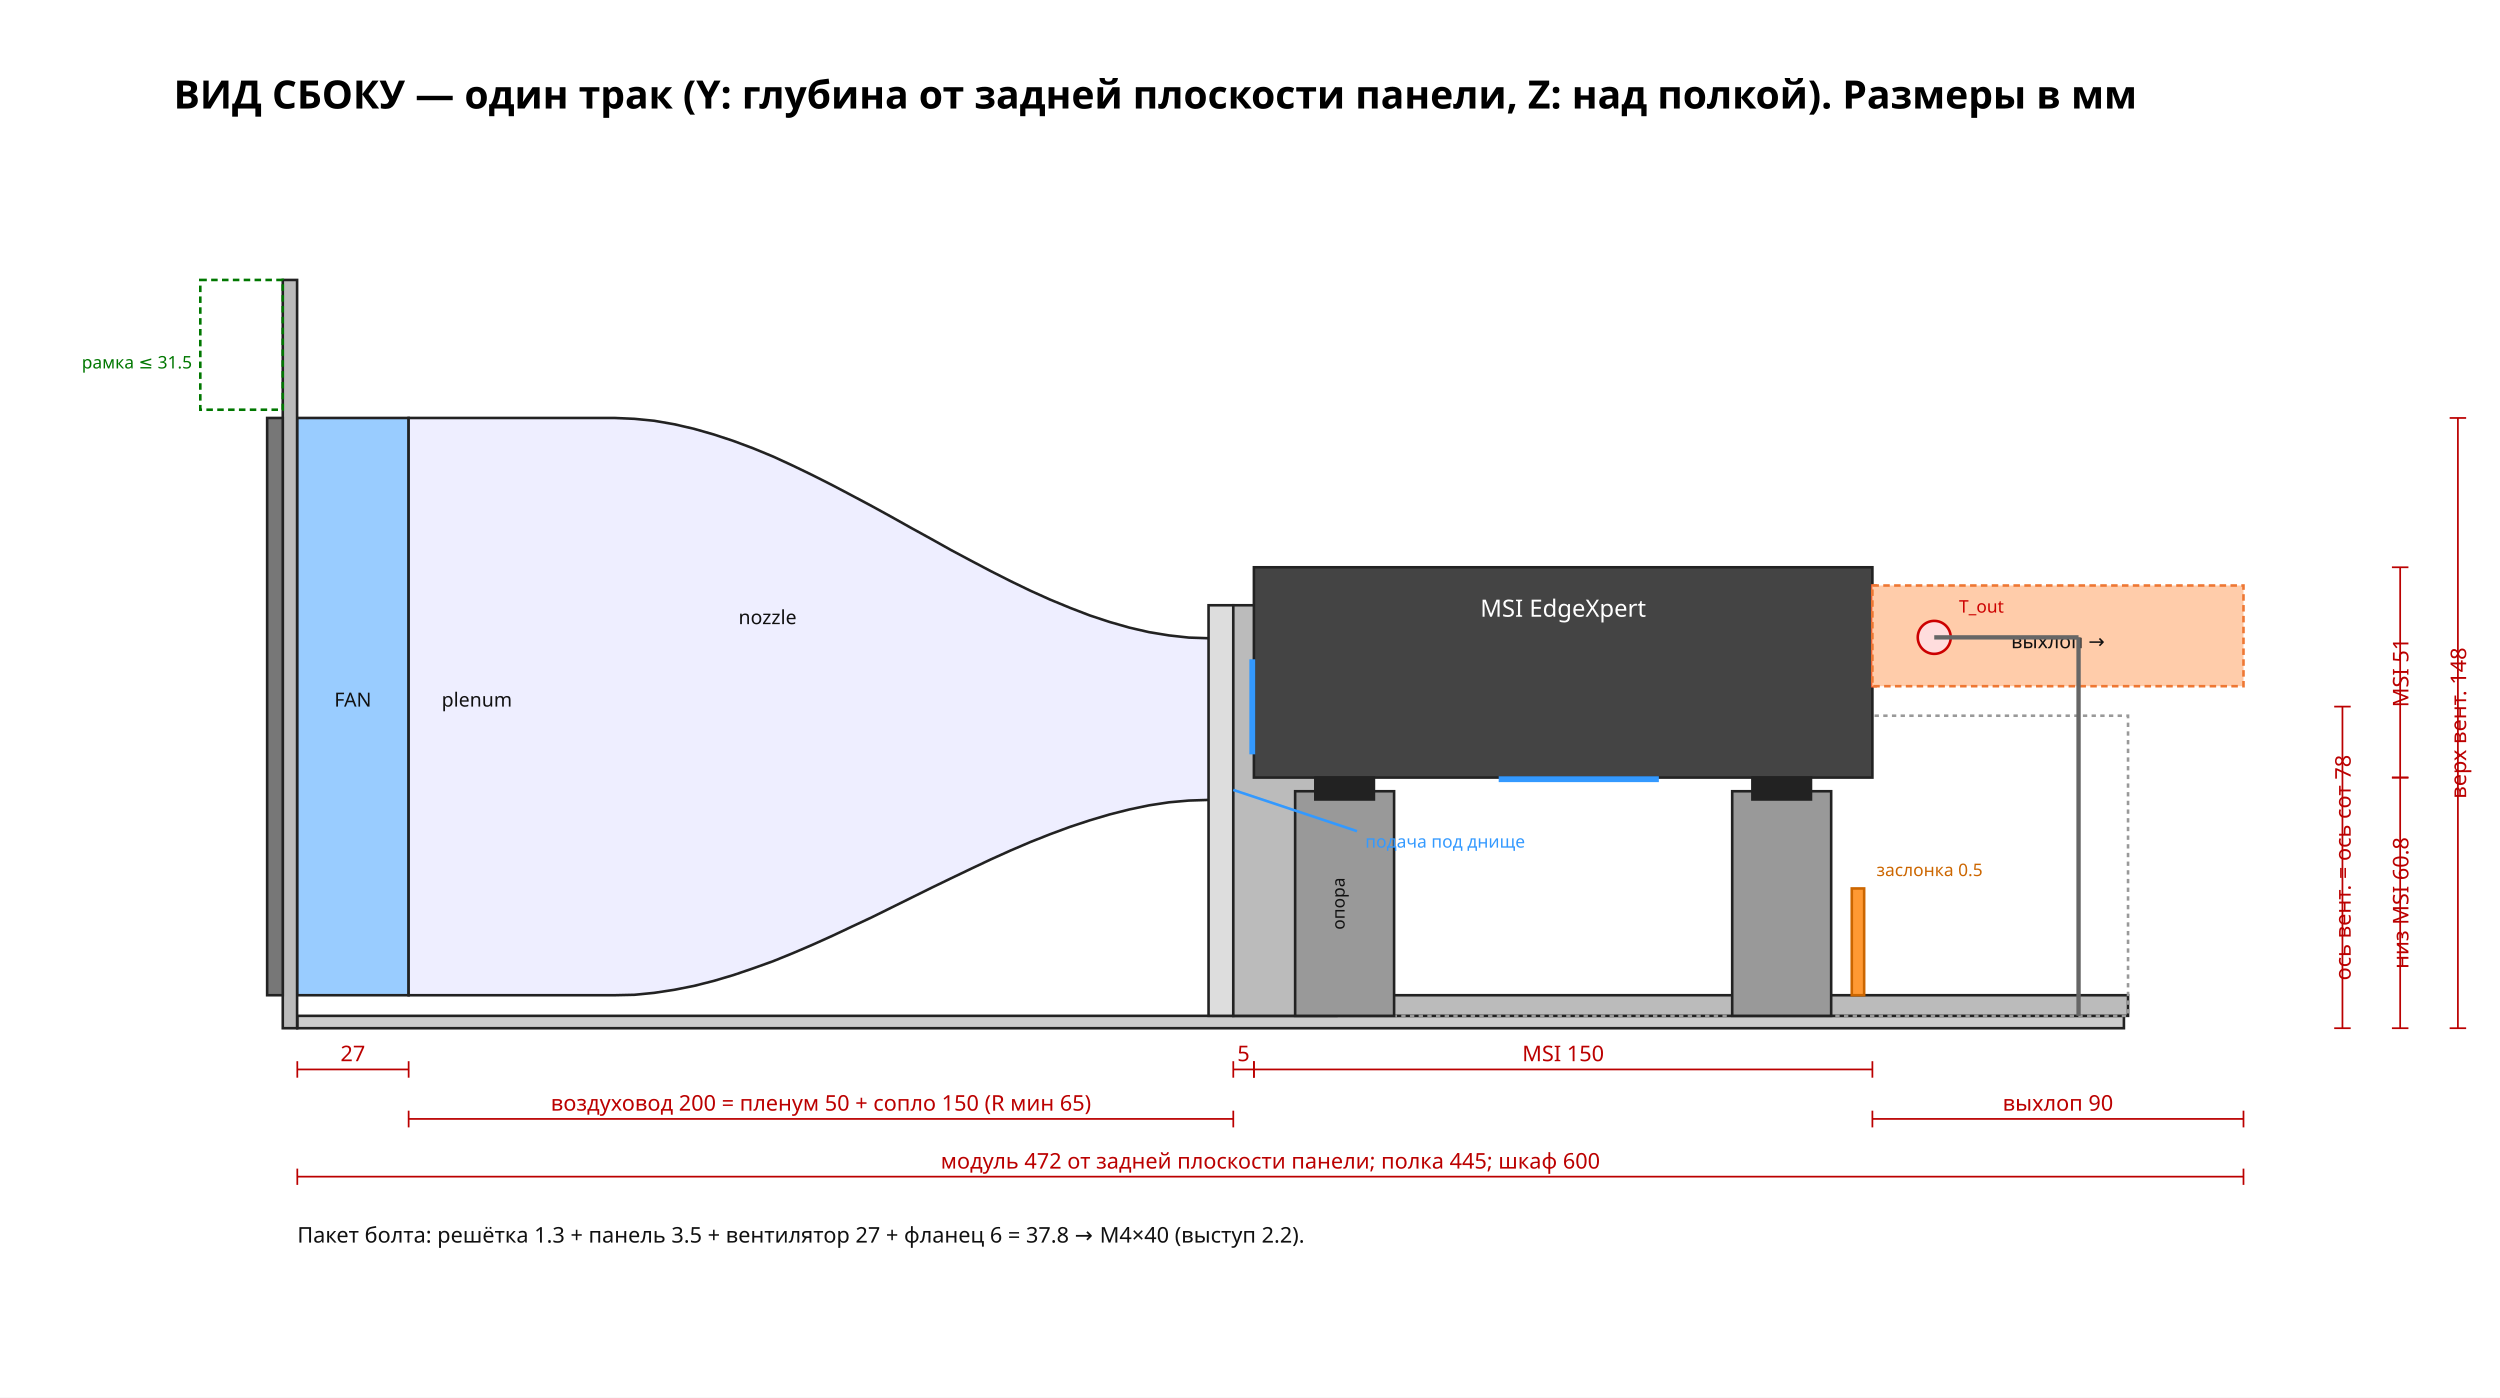
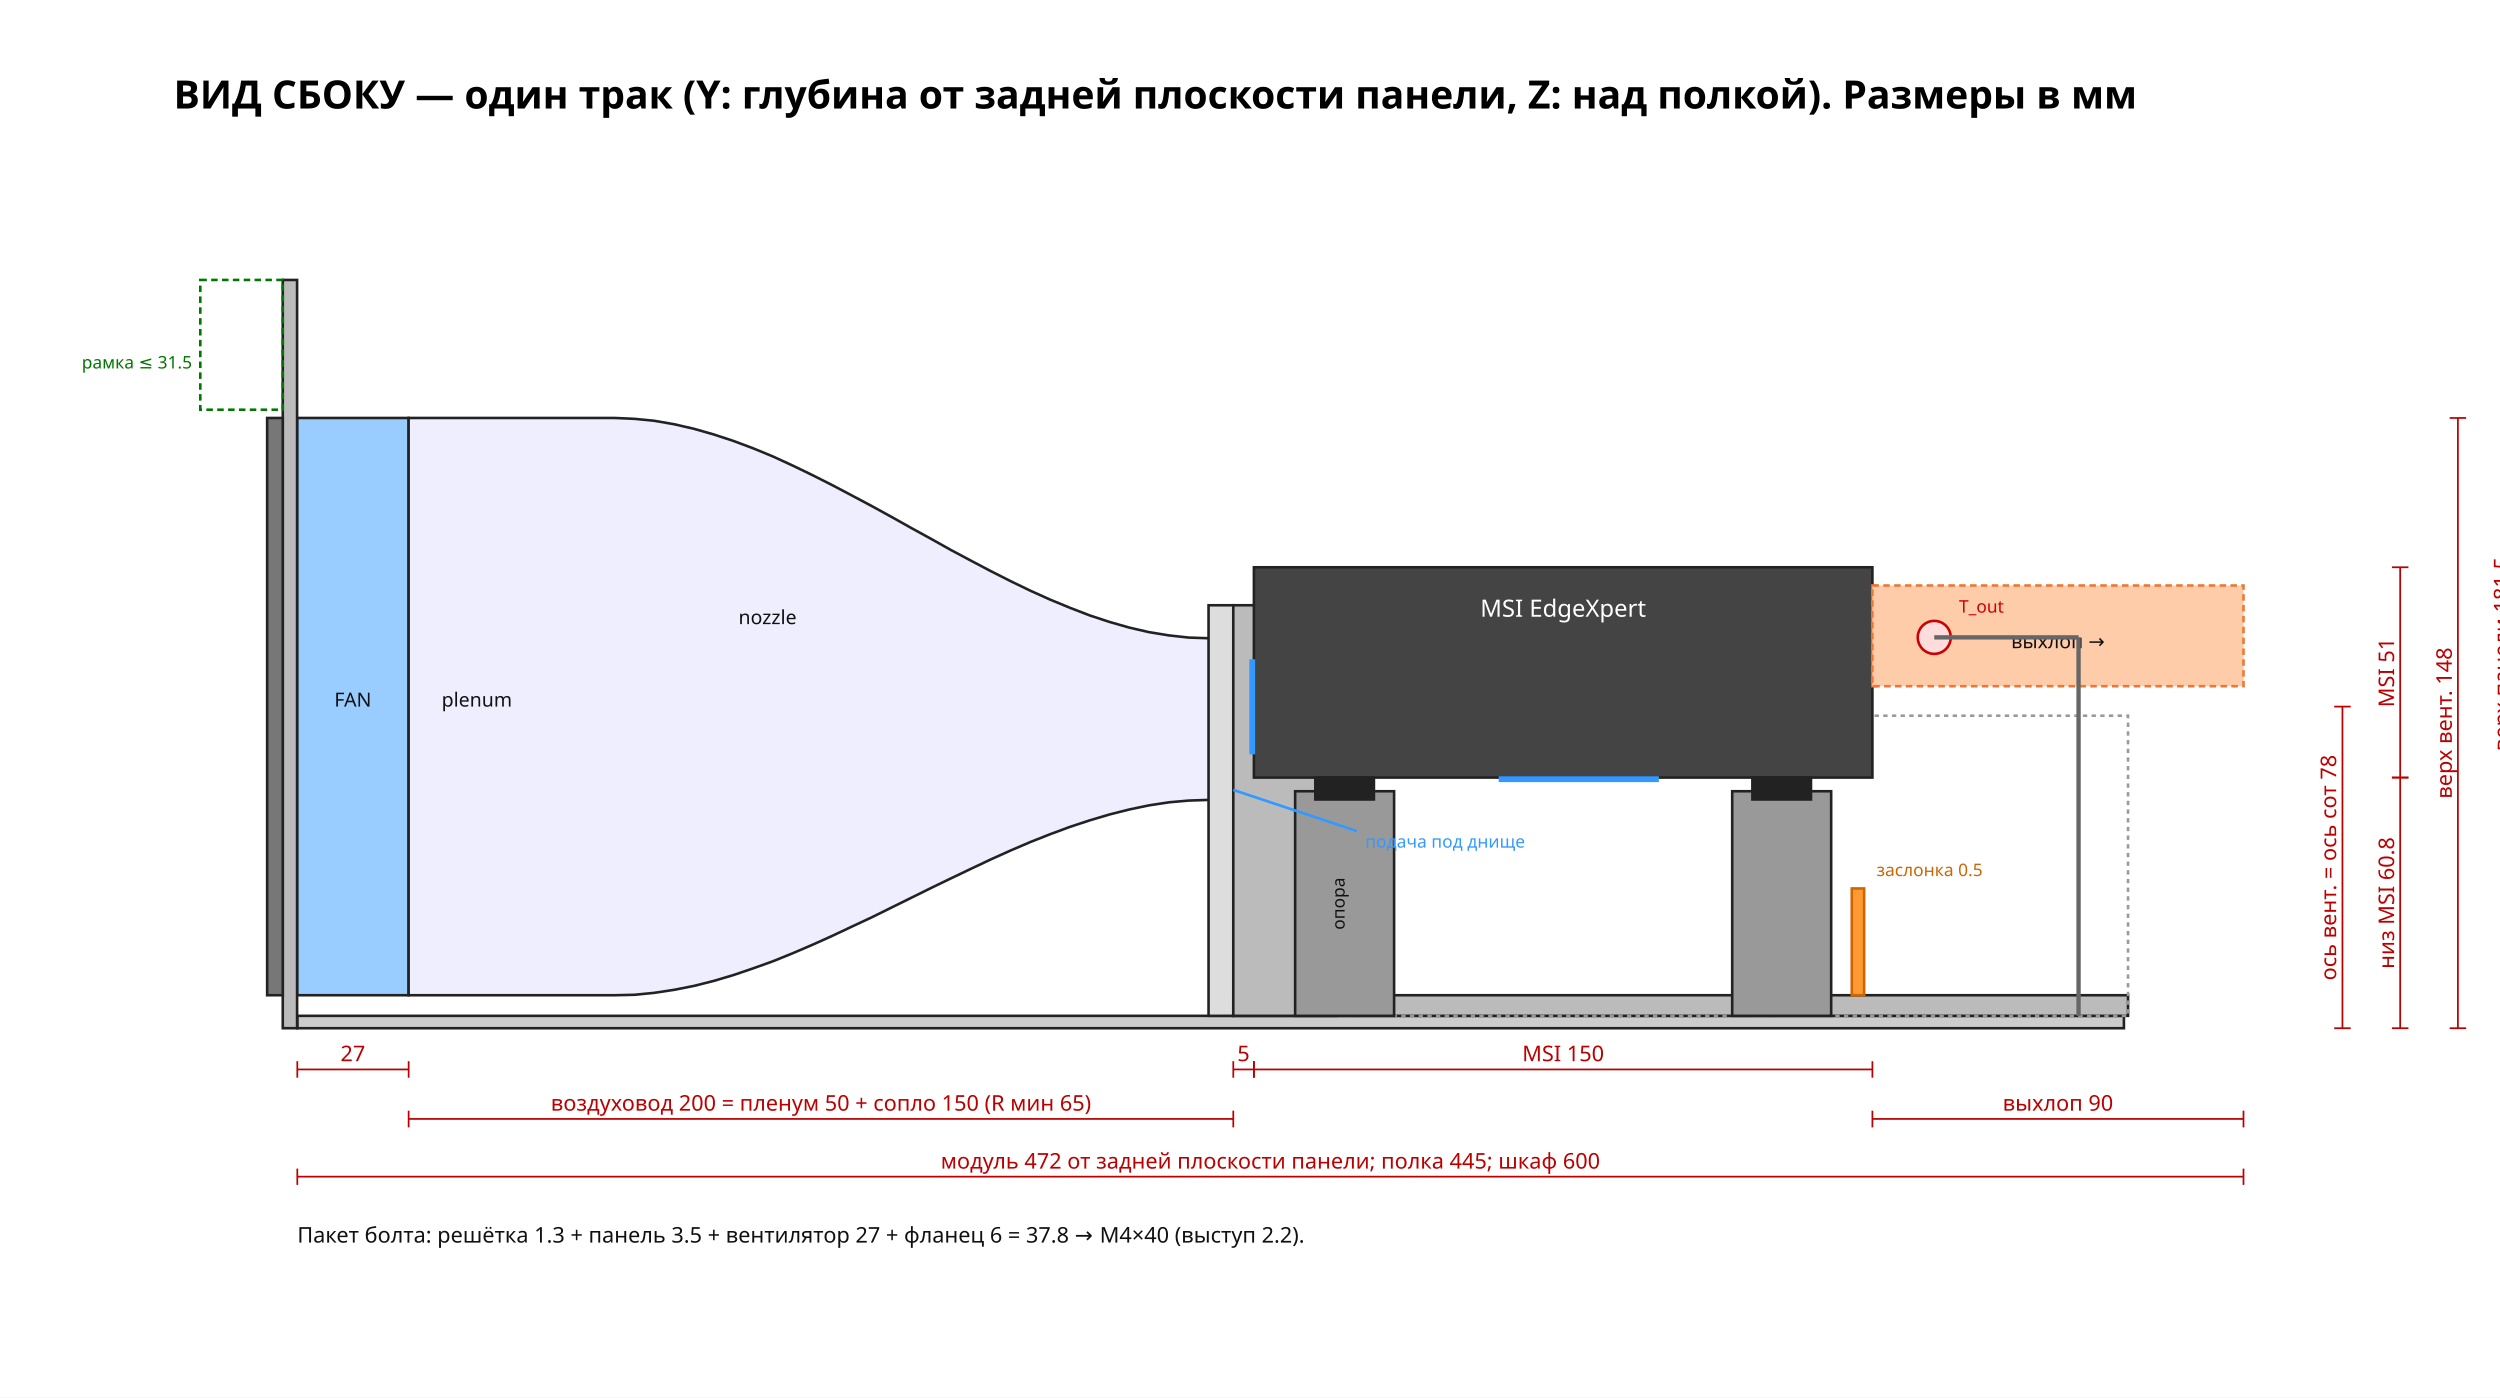
<svg xmlns="http://www.w3.org/2000/svg" width="1152" height="644" viewBox="0 0 1152 644">
  <rect width="100%" height="100%" fill="#fff" />
  <text x="80" y="50" font-size="18" font-family="sans-serif" font-weight="bold">ВИД СБОКУ — один трак (Y: глубина от задней плоскости панели, Z: над полкой). Размеры в мм</text>
  <rect x="137.0" y="468.1" width="841.7" height="5.7" stroke="#222" fill="#ccc" stroke-width="1.2" />
  <rect x="130.3" y="129.0" width="6.6" height="344.8" stroke="#222" fill="#bbb" stroke-width="1.2" />
  <rect x="123.1" y="192.6" width="7.2" height="266.0" stroke="#222" fill="#777" stroke-width="1.2" />
  <rect x="137.0" y="192.6" width="51.3" height="266.0" stroke="#222" fill="#9cf" stroke-width="1.2" />
  <text x="162.6" y="325.6" font-size="9" font-family="sans-serif" text-anchor="middle" fill="#111">FAN</text>
  <rect x="92.3" y="129.0" width="38.0" height="59.8" stroke="#070" fill="none" stroke-width="1.2" stroke-dasharray="3,2" />
  <text x="88.5" y="169.8" font-size="8" font-family="sans-serif" text-anchor="end" fill="#070">рамка ≤ 31.5</text>
  <polygon points="188.3,192.6 283.3,192.6 292.4,193.0 301.5,193.9 310.7,195.5 319.8,197.6 328.9,200.2 338.0,203.2 347.1,206.6 356.3,210.4 365.4,214.6 374.5,219.0 383.6,223.6 392.7,228.4 401.9,233.3 411.0,238.3 420.1,243.4 429.2,248.4 438.3,253.5 447.5,258.4 456.6,263.2 465.7,267.8 474.8,272.2 483.9,276.3 493.1,280.1 502.2,283.6 511.3,286.6 520.4,289.2 529.5,291.3 538.7,292.8 547.8,293.8 556.9,294.1 568.3,294.1 568.3,368.6 556.9,368.6 547.8,368.9 538.7,369.7 529.5,371.1 520.4,373.0 511.3,375.3 502.2,378.0 493.1,381.0 483.9,384.4 474.8,388.0 465.7,391.9 456.6,396.0 447.5,400.3 438.3,404.7 429.2,409.1 420.1,413.6 411.0,418.1 401.9,422.6 392.7,426.9 383.6,431.2 374.5,435.3 365.4,439.2 356.3,442.9 347.1,446.2 338.0,449.3 328.9,452.0 319.8,454.3 310.7,456.1 301.5,457.5 292.4,458.4 283.3,458.6 188.3,458.6" stroke="#222" fill="#eef" stroke-width="1.2" />
  <text x="203.5" y="325.6" font-size="9" font-family="sans-serif" text-anchor="start" fill="#111">plenum</text>
  <text x="340.3" y="287.6" font-size="9" font-family="sans-serif" text-anchor="start" fill="#111">nozzle</text>
  <rect x="556.9" y="278.9" width="11.4" height="189.2" stroke="#222" fill="#ddd" stroke-width="1.2" />
  <rect x="568.3" y="458.6" width="412.3" height="9.5" stroke="#222" fill="#bbb" stroke-width="1.2" />
  <rect x="568.3" y="278.9" width="47.5" height="189.2" stroke="#222" fill="#bbb" stroke-width="1.2" />
  <rect x="615.8" y="329.8" width="364.8" height="138.3" stroke="#999" fill="none" stroke-width="1.2" stroke-dasharray="2,2" />
  <rect x="596.8" y="364.6" width="45.6" height="103.5" stroke="#222" fill="#999" stroke-width="1.2" />
  <rect x="798.2" y="364.6" width="45.6" height="103.5" stroke="#222" fill="#999" stroke-width="1.2" />
  <text x="619.6" y="416.4" font-size="8" font-family="sans-serif" text-anchor="middle" fill="#111" transform="rotate(-90 619.6 416.4)">опора</text>
  <rect x="853.3" y="409.4" width="5.7" height="49.2" stroke="#c60" fill="#f93" stroke-width="1.2" />
  <text x="864.7" y="403.7" font-size="8" font-family="sans-serif" text-anchor="start" fill="#c60">заслонка 0.5</text>
  <rect x="577.8" y="261.4" width="285.0" height="96.9" stroke="#222" fill="#444" stroke-width="1.2" />
  <rect x="576.3" y="304.4" width="1.5" height="42.6" stroke="#39f" fill="#39f" stroke-width="1.2" />
  <rect x="862.8" y="269.8" width="1.5" height="46.4" stroke="#f63" fill="#f63" stroke-width="1.2" />
  <rect x="606.1" y="358.3" width="27.0" height="10.1" stroke="#222" fill="#222" stroke-width="1.2" />
  <rect x="807.5" y="358.3" width="27.0" height="10.1" stroke="#222" fill="#222" stroke-width="1.2" />
  <rect x="691.2" y="358.3" width="72.6" height="1.5" stroke="#39f" fill="#39f" stroke-width="1.2" />
  <text x="720.3" y="284.2" font-size="11" font-family="sans-serif" text-anchor="middle" fill="#fff">MSI EdgeXpert</text>
  <rect x="862.8" y="269.8" width="171.0" height="46.4" stroke="#e73" fill="#fca" stroke-width="1.2" stroke-dasharray="3,2" />
  <text x="948.3" y="298.7" font-size="9" font-family="sans-serif" text-anchor="middle" fill="#111">выхлоп →</text>
  <circle cx="891.3" cy="293.7" r="7.6" stroke="#c00" fill="#fdd" stroke-width="1.2" />
  <text x="902.7" y="282.3" font-size="8" font-family="sans-serif" text-anchor="start" fill="#c00">T_out</text>
  <line x1="957.8" y1="468.1" x2="957.8" y2="293.7" stroke="#666" stroke-width="2" />
  <line x1="891.3" y1="293.7" x2="957.8" y2="293.7" stroke="#666" stroke-width="2" />
  <line x1="568.3" y1="364.0" x2="625.3" y2="383.0" stroke="#39f" stroke-width="1.2" />
  <text x="629.1" y="390.6" font-size="8" font-family="sans-serif" text-anchor="start" fill="#39f">подача под днище</text>
  <line x1="1079.4" y1="473.8" x2="1079.4" y2="325.6" stroke="#b00" stroke-width="0.8" />
  <line x1="1075.6" y1="473.8" x2="1083.2" y2="473.8" stroke="#b00" stroke-width="0.8" />
  <line x1="1075.6" y1="325.6" x2="1083.2" y2="325.6" stroke="#b00" stroke-width="0.8" />
-   <text x="1083.2" y="399.8" font-size="10" font-family="sans-serif" text-anchor="middle" fill="#b00" transform="rotate(-90 1083.2 399.8)">ось вент. = ось сот 78</text>
+   <text x="1076.5" y="399.8" font-size="10" font-family="sans-serif" text-anchor="middle" fill="#b00" transform="rotate(-90 1076.5 399.8)">ось вент. = ось сот 78</text>
  <line x1="1106.0" y1="473.8" x2="1106.0" y2="358.3" stroke="#b00" stroke-width="0.8" />
  <line x1="1102.2" y1="473.8" x2="1109.8" y2="473.8" stroke="#b00" stroke-width="0.8" />
  <line x1="1102.2" y1="358.3" x2="1109.8" y2="358.3" stroke="#b00" stroke-width="0.8" />
-   <text x="1109.8" y="416.1" font-size="10" font-family="sans-serif" text-anchor="middle" fill="#b00" transform="rotate(-90 1109.8 416.1)">низ MSI 60.8</text>
+   <text x="1103.2" y="416.1" font-size="10" font-family="sans-serif" text-anchor="middle" fill="#b00" transform="rotate(-90 1103.2 416.1)">низ MSI 60.8</text>
  <line x1="1106.0" y1="358.3" x2="1106.0" y2="261.4" stroke="#b00" stroke-width="0.8" />
  <line x1="1102.2" y1="358.3" x2="1109.8" y2="358.3" stroke="#b00" stroke-width="0.8" />
  <line x1="1102.2" y1="261.4" x2="1109.8" y2="261.4" stroke="#b00" stroke-width="0.8" />
-   <text x="1109.8" y="309.9" font-size="10" font-family="sans-serif" text-anchor="middle" fill="#b00" transform="rotate(-90 1109.8 309.9)">MSI 51</text>
+   <text x="1103.2" y="309.9" font-size="10" font-family="sans-serif" text-anchor="middle" fill="#b00" transform="rotate(-90 1103.2 309.9)">MSI 51</text>
  <line x1="1132.6" y1="473.8" x2="1132.6" y2="192.6" stroke="#b00" stroke-width="0.8" />
  <line x1="1128.8" y1="473.8" x2="1136.4" y2="473.8" stroke="#b00" stroke-width="0.8" />
  <line x1="1128.8" y1="192.6" x2="1136.4" y2="192.6" stroke="#b00" stroke-width="0.8" />
-   <text x="1136.4" y="333.2" font-size="10" font-family="sans-serif" text-anchor="middle" fill="#b00" transform="rotate(-90 1136.4 333.2)">верх вент. 148</text>
+   <text x="1129.8" y="333.2" font-size="10" font-family="sans-serif" text-anchor="middle" fill="#b00" transform="rotate(-90 1129.8 333.2)">верх вент. 148</text>
  <line x1="1159.2" y1="473.8" x2="1159.2" y2="129.0" stroke="#b00" stroke-width="0.8" />
  <line x1="1155.4" y1="473.8" x2="1163.0" y2="473.8" stroke="#b00" stroke-width="0.8" />
  <line x1="1155.4" y1="129.0" x2="1163.0" y2="129.0" stroke="#b00" stroke-width="0.8" />
-   <text x="1163.0" y="301.4" font-size="10" font-family="sans-serif" text-anchor="middle" fill="#b00" transform="rotate(-90 1163.0 301.4)">верх панели 181.5</text>
+   <text x="1156.3" y="301.4" font-size="10" font-family="sans-serif" text-anchor="middle" fill="#b00" transform="rotate(-90 1156.3 301.4)">верх панели 181.5</text>
  <line x1="137.0" y1="492.8" x2="188.3" y2="492.8" stroke="#b00" stroke-width="0.8" />
  <line x1="137.0" y1="496.6" x2="137.0" y2="489.0" stroke="#b00" stroke-width="0.8" />
  <line x1="188.3" y1="496.6" x2="188.3" y2="489.0" stroke="#b00" stroke-width="0.8" />
  <text x="162.6" y="489.0" font-size="10" font-family="sans-serif" text-anchor="middle" fill="#b00">27</text>
  <line x1="188.3" y1="515.6" x2="568.3" y2="515.6" stroke="#b00" stroke-width="0.8" />
  <line x1="188.3" y1="519.5" x2="188.3" y2="511.8" stroke="#b00" stroke-width="0.8" />
  <line x1="568.3" y1="519.5" x2="568.3" y2="511.8" stroke="#b00" stroke-width="0.8" />
  <text x="378.3" y="511.8" font-size="10" font-family="sans-serif" text-anchor="middle" fill="#b00">воздуховод 200 = пленум 50 + сопло 150 (R мин 65)</text>
  <line x1="568.3" y1="492.8" x2="577.8" y2="492.8" stroke="#b00" stroke-width="0.8" />
  <line x1="568.3" y1="496.6" x2="568.3" y2="489.0" stroke="#b00" stroke-width="0.8" />
  <line x1="577.8" y1="496.6" x2="577.8" y2="489.0" stroke="#b00" stroke-width="0.8" />
  <text x="573.0" y="489.0" font-size="10" font-family="sans-serif" text-anchor="middle" fill="#b00">5</text>
  <line x1="577.8" y1="492.8" x2="862.8" y2="492.8" stroke="#b00" stroke-width="0.8" />
  <line x1="577.8" y1="496.6" x2="577.8" y2="489.0" stroke="#b00" stroke-width="0.8" />
  <line x1="862.8" y1="496.6" x2="862.8" y2="489.0" stroke="#b00" stroke-width="0.8" />
  <text x="720.3" y="489.0" font-size="10" font-family="sans-serif" text-anchor="middle" fill="#b00">MSI 150</text>
  <line x1="862.8" y1="515.6" x2="1033.8" y2="515.6" stroke="#b00" stroke-width="0.8" />
  <line x1="862.8" y1="519.5" x2="862.8" y2="511.8" stroke="#b00" stroke-width="0.8" />
  <line x1="1033.8" y1="519.5" x2="1033.8" y2="511.8" stroke="#b00" stroke-width="0.8" />
  <text x="948.3" y="511.8" font-size="10" font-family="sans-serif" text-anchor="middle" fill="#b00">выхлоп 90</text>
  <line x1="137.0" y1="542.2" x2="1033.8" y2="542.2" stroke="#b00" stroke-width="0.8" />
  <line x1="137.0" y1="546.0" x2="137.0" y2="538.5" stroke="#b00" stroke-width="0.8" />
  <line x1="1033.8" y1="546.0" x2="1033.8" y2="538.5" stroke="#b00" stroke-width="0.8" />
  <text x="585.4" y="538.5" font-size="10" font-family="sans-serif" text-anchor="middle" fill="#b00">модуль 472 от задней плоскости панели; полка 445; шкаф 600</text>
  <text x="137.0" y="572.6" font-size="10" font-family="sans-serif" text-anchor="start" fill="#111">Пакет болта: решётка 1.3 + панель 3.5 + вентилятор 27 + фланец 6 = 37.8 → M4×40 (выступ 2.2).</text>
</svg>
